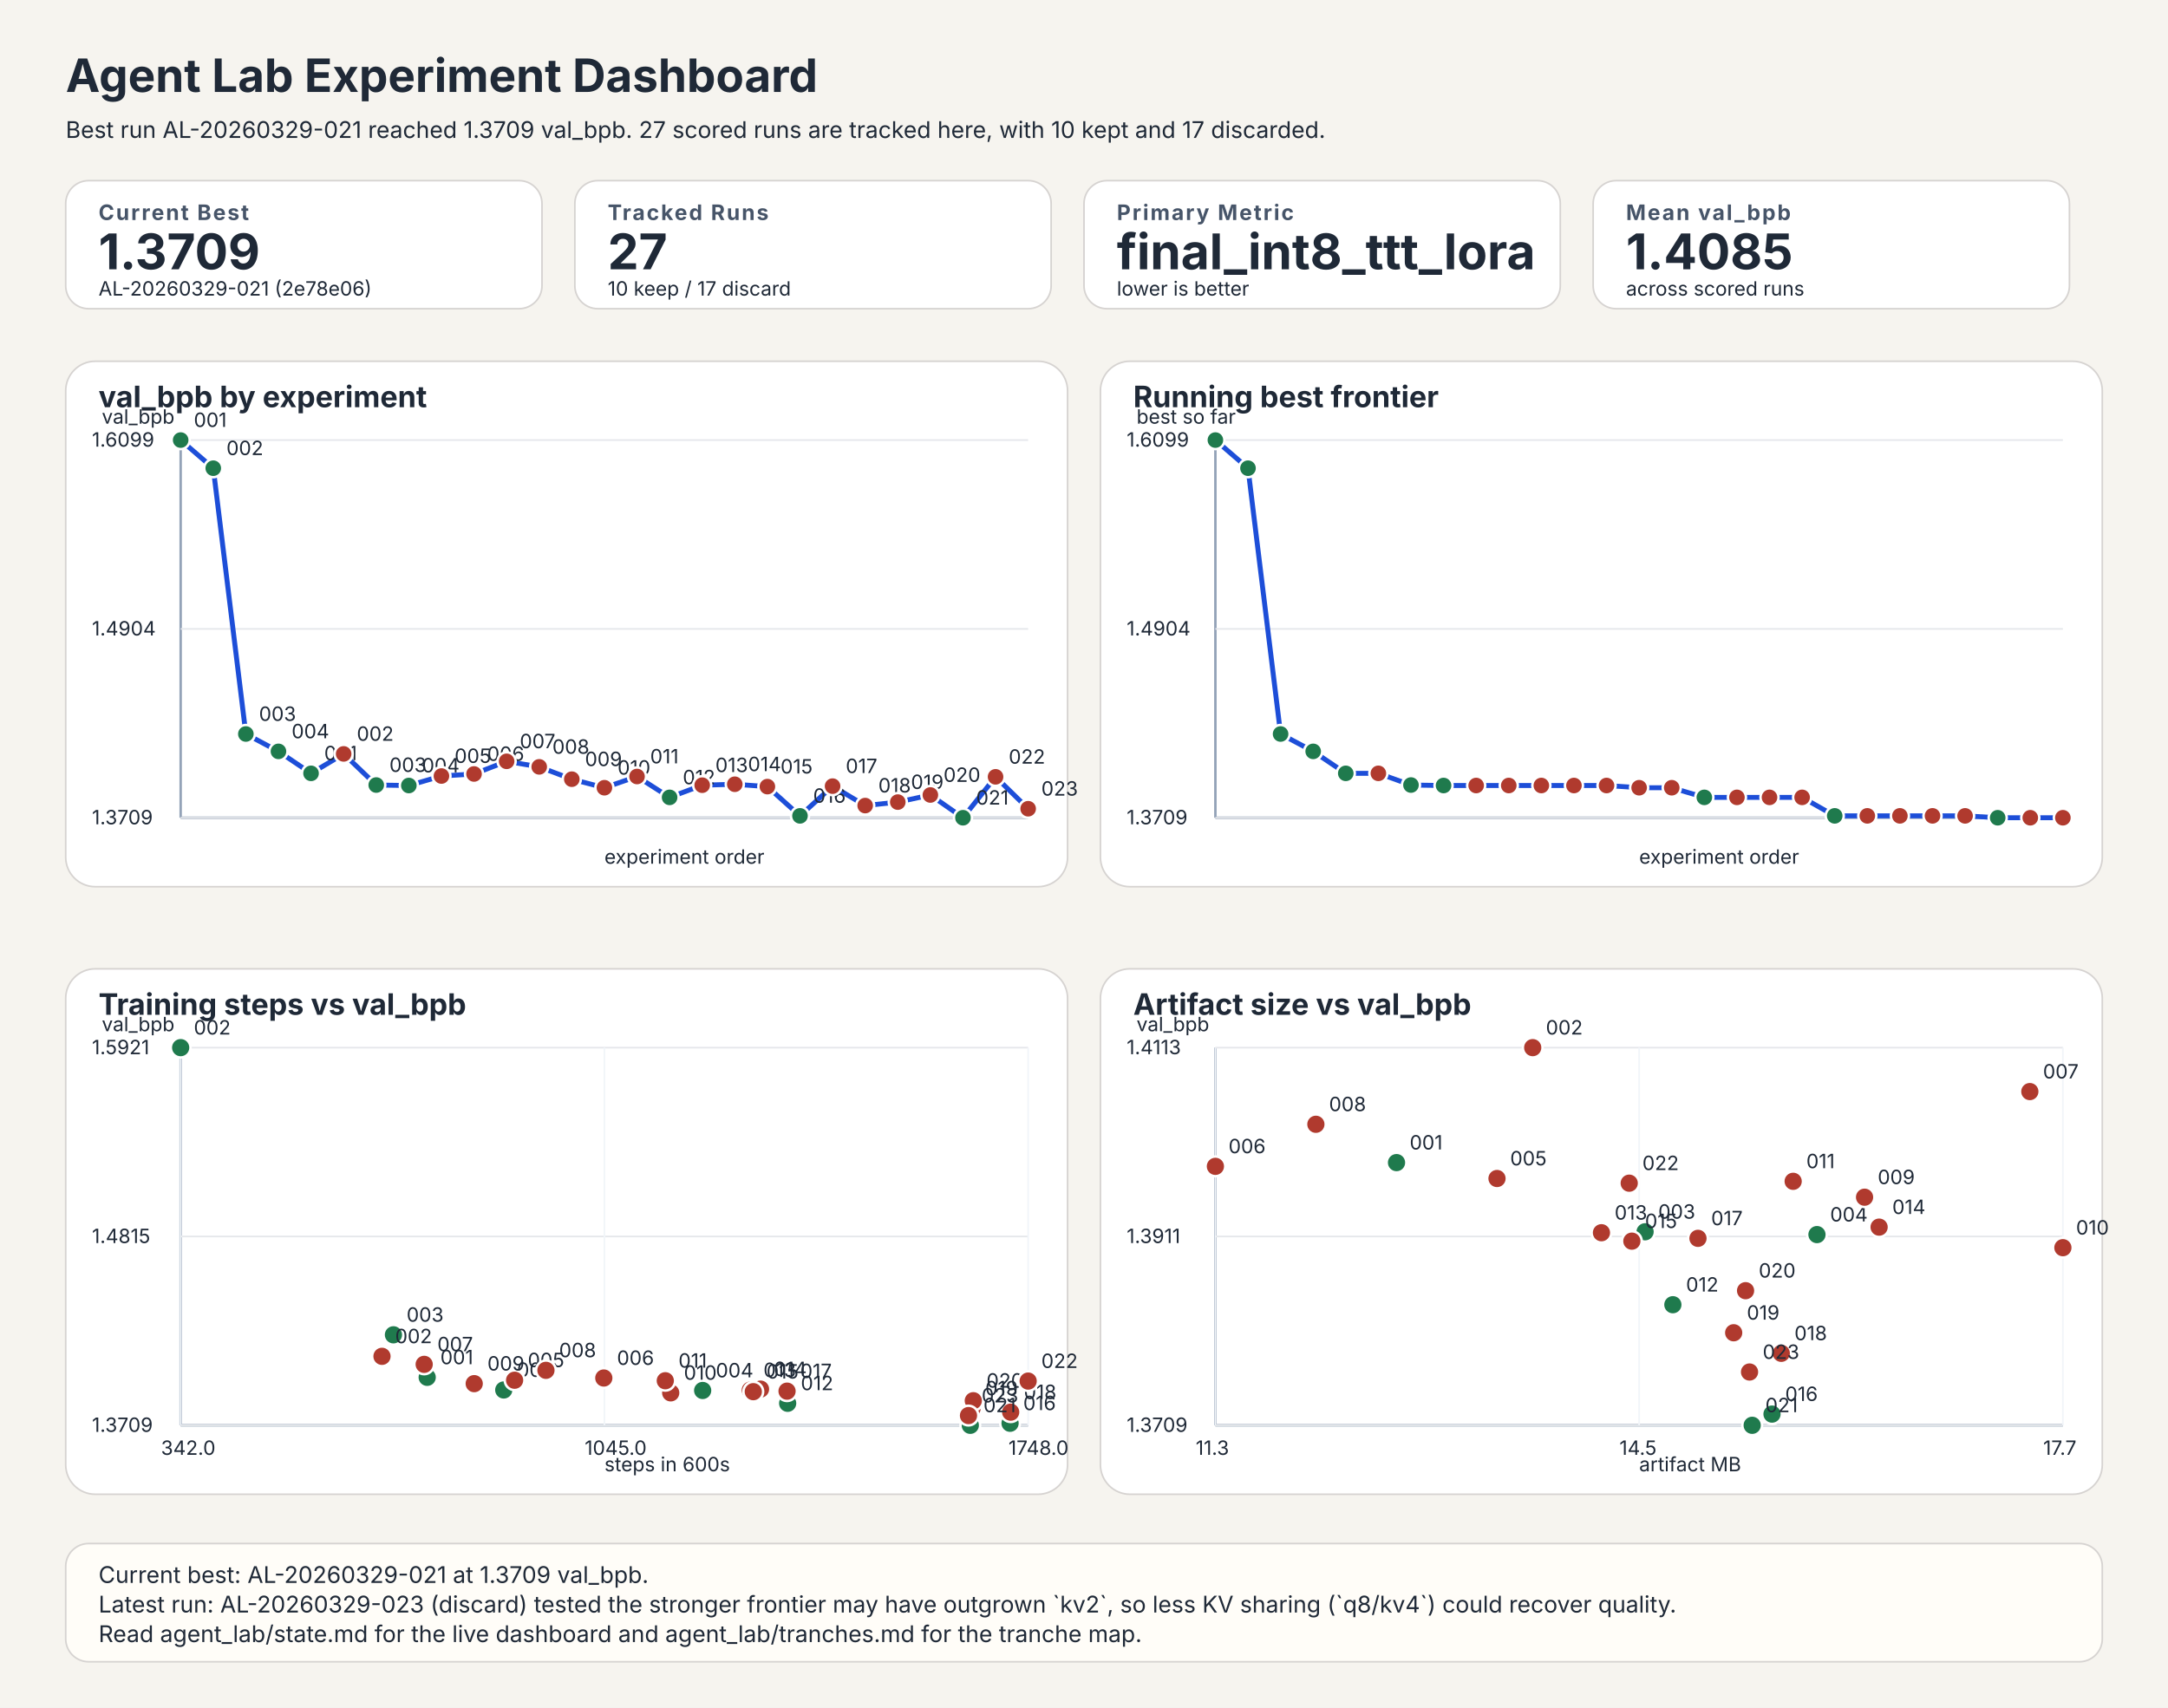
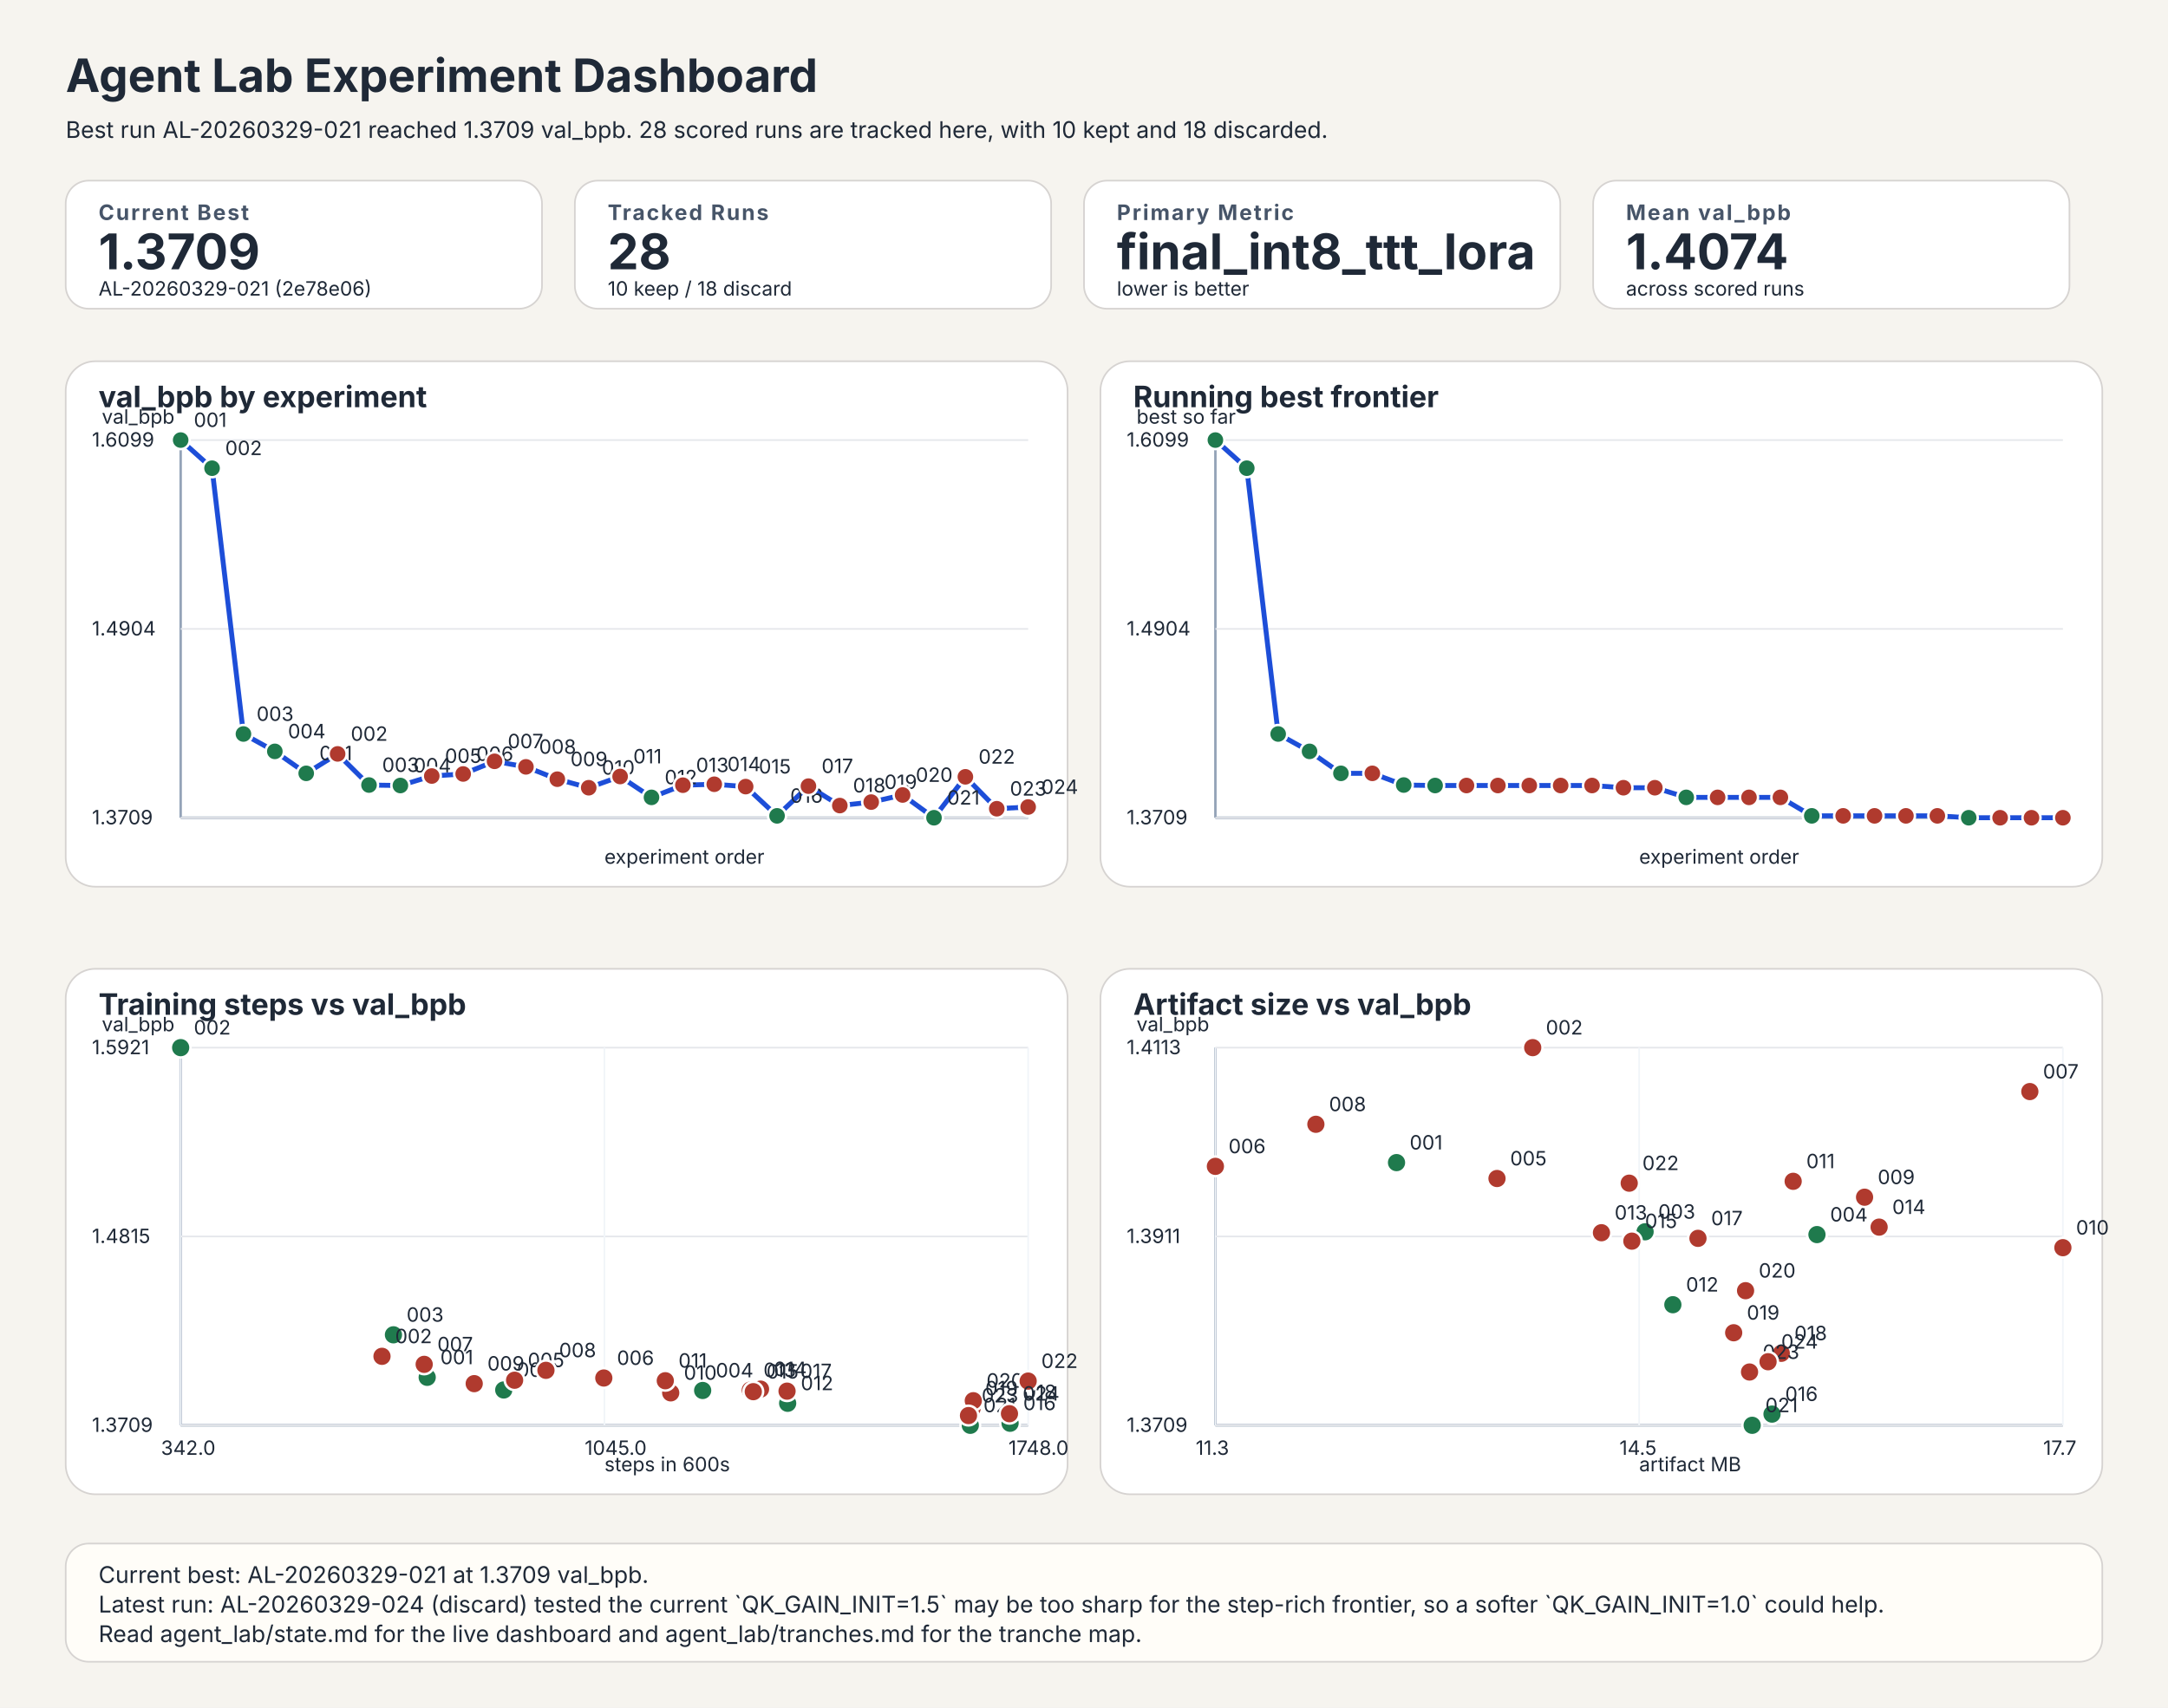
<svg xmlns="http://www.w3.org/2000/svg" width="1320" height="1040" viewBox="0 0 1320 1040">
  <rect width="100%" height="100%" fill="#f6f4ef" />
  <style>text{font-family:ui-sans-serif,system-ui,-apple-system,BlinkMacSystemFont,"Segoe UI",sans-serif;fill:#1f2937}.small{font-size:12px}.body{font-size:14px}.label{font-size:15px;font-weight:600}.title{font-size:28px;font-weight:700}.cardtitle{font-size:13px;font-weight:700;letter-spacing:.08em;text-transform:uppercase;fill:#475569}.metric{font-size:30px;font-weight:700}.paneltitle{font-size:18px;font-weight:700}</style>
  <text x="40" y="56" class="title">Agent Lab Experiment Dashboard</text>
-   <text x="40" y="84" class="body">Best run AL-20260329-021 reached 1.3709 val_bpb. 27 scored runs are tracked here, with 10 kept and 17 discarded.</text>
+   <text x="40" y="84" class="body">Best run AL-20260329-021 reached 1.3709 val_bpb. 28 scored runs are tracked here, with 10 kept and 18 discarded.</text>
  <rect x="40" y="110" width="290" height="78" rx="14" fill="#ffffff" stroke="#d6d3d1" />
  <text x="60" y="134" class="cardtitle">Current Best</text>
  <text x="60" y="164" class="metric">1.3709</text>
  <text x="60" y="180" class="small">AL-20260329-021 (2e78e06)</text>
  <rect x="350" y="110" width="290" height="78" rx="14" fill="#ffffff" stroke="#d6d3d1" />
  <text x="370" y="134" class="cardtitle">Tracked Runs</text>
-   <text x="370" y="164" class="metric">27</text>
-   <text x="370" y="180" class="small">10 keep / 17 discard</text>
+   <text x="370" y="164" class="metric">28</text>
+   <text x="370" y="180" class="small">10 keep / 18 discard</text>
  <rect x="660" y="110" width="290" height="78" rx="14" fill="#ffffff" stroke="#d6d3d1" />
  <text x="680" y="134" class="cardtitle">Primary Metric</text>
  <text x="680" y="164" class="metric">final_int8_ttt_lora</text>
  <text x="680" y="180" class="small">lower is better</text>
  <rect x="970" y="110" width="290" height="78" rx="14" fill="#ffffff" stroke="#d6d3d1" />
  <text x="990" y="134" class="cardtitle">Mean val_bpb</text>
-   <text x="990" y="164" class="metric">1.4085</text>
+   <text x="990" y="164" class="metric">1.4074</text>
  <text x="990" y="180" class="small">across scored runs</text>
  <rect x="40" y="220" width="610" height="320" rx="18" fill="#ffffff" stroke="#d6d3d1" />
  <text x="60" y="248" class="paneltitle">val_bpb by experiment</text>
  <line x1="110" y1="498" x2="626" y2="498" stroke="#94a3b8" stroke-width="1.5" />
  <line x1="110" y1="498" x2="110" y2="268" stroke="#94a3b8" stroke-width="1.5" />
  <text x="368.00" y="526.00" class="small">experiment order</text>
  <text x="62.00" y="258.00" class="small">val_bpb</text>
  <line x1="110" y1="498.00" x2="626" y2="498.00" stroke="#e5e7eb" stroke-width="1" />
  <text x="56.00" y="502.00" class="small">1.3709</text>
  <line x1="110" y1="383.00" x2="626" y2="383.00" stroke="#e5e7eb" stroke-width="1" />
  <text x="56.00" y="387.00" class="small">1.4904</text>
  <line x1="110" y1="268.00" x2="626" y2="268.00" stroke="#e5e7eb" stroke-width="1" />
  <text x="56.00" y="272.00" class="small">1.6099</text>
-   <polyline fill="none" stroke="#1d4ed8" stroke-width="3" points="110.00,268.00 129.85,285.13 149.69,447.00 169.54,457.58 189.38,470.96 209.23,459.12 229.08,478.08 248.92,478.37 268.77,472.59 288.62,471.34 308.46,463.64 328.31,467.01 348.15,474.52 368.00,479.72 387.85,472.88 407.69,485.59 427.54,478.18 447.38,477.60 467.23,479.04 487.08,496.85 506.92,478.75 526.77,490.59 546.62,488.47 566.46,484.14 586.31,498.00 606.15,473.08 626.00,492.51" />
+   <polyline fill="none" stroke="#1d4ed8" stroke-width="3" points="110.00,268.00 129.11,285.13 148.22,447.00 167.33,457.58 186.44,470.96 205.56,459.12 224.67,478.08 243.78,478.37 262.89,472.59 282.00,471.34 301.11,463.64 320.22,467.01 339.33,474.52 358.44,479.72 377.56,472.88 396.67,485.59 415.78,478.18 434.89,477.60 454.00,479.04 473.11,496.85 492.22,478.75 511.33,490.59 530.44,488.47 549.56,484.14 568.67,498.00 587.78,473.08 606.89,492.51 626.00,491.46" />
  <circle cx="110.00" cy="268.00" r="5.5" fill="#1f7a4d" stroke="#ffffff" stroke-width="1.5" />
  <text x="118.00" y="260.00" class="small">001</text>
-   <circle cx="129.85" cy="285.13" r="5.5" fill="#1f7a4d" stroke="#ffffff" stroke-width="1.5" />
-   <text x="137.85" y="277.13" class="small">002</text>
-   <circle cx="149.69" cy="447.00" r="5.5" fill="#1f7a4d" stroke="#ffffff" stroke-width="1.5" />
-   <text x="157.69" y="439.00" class="small">003</text>
-   <circle cx="169.54" cy="457.58" r="5.5" fill="#1f7a4d" stroke="#ffffff" stroke-width="1.5" />
-   <text x="177.54" y="449.58" class="small">004</text>
-   <circle cx="189.38" cy="470.96" r="5.5" fill="#1f7a4d" stroke="#ffffff" stroke-width="1.5" />
-   <text x="197.38" y="462.96" class="small">001</text>
-   <circle cx="209.23" cy="459.12" r="5.5" fill="#b03a2e" stroke="#ffffff" stroke-width="1.5" />
-   <text x="217.23" y="451.12" class="small">002</text>
-   <circle cx="229.08" cy="478.08" r="5.5" fill="#1f7a4d" stroke="#ffffff" stroke-width="1.5" />
-   <text x="237.08" y="470.08" class="small">003</text>
-   <circle cx="248.92" cy="478.37" r="5.5" fill="#1f7a4d" stroke="#ffffff" stroke-width="1.5" />
-   <text x="256.92" y="470.37" class="small">004</text>
-   <circle cx="268.77" cy="472.59" r="5.5" fill="#b03a2e" stroke="#ffffff" stroke-width="1.5" />
-   <text x="276.77" y="464.59" class="small">005</text>
-   <circle cx="288.62" cy="471.34" r="5.5" fill="#b03a2e" stroke="#ffffff" stroke-width="1.5" />
-   <text x="296.62" y="463.34" class="small">006</text>
-   <circle cx="308.46" cy="463.64" r="5.5" fill="#b03a2e" stroke="#ffffff" stroke-width="1.5" />
-   <text x="316.46" y="455.64" class="small">007</text>
-   <circle cx="328.31" cy="467.01" r="5.5" fill="#b03a2e" stroke="#ffffff" stroke-width="1.5" />
-   <text x="336.31" y="459.01" class="small">008</text>
-   <circle cx="348.15" cy="474.52" r="5.5" fill="#b03a2e" stroke="#ffffff" stroke-width="1.5" />
-   <text x="356.15" y="466.52" class="small">009</text>
-   <circle cx="368.00" cy="479.72" r="5.5" fill="#b03a2e" stroke="#ffffff" stroke-width="1.5" />
-   <text x="376.00" y="471.72" class="small">010</text>
-   <circle cx="387.85" cy="472.88" r="5.5" fill="#b03a2e" stroke="#ffffff" stroke-width="1.5" />
-   <text x="395.85" y="464.88" class="small">011</text>
-   <circle cx="407.69" cy="485.59" r="5.5" fill="#1f7a4d" stroke="#ffffff" stroke-width="1.5" />
-   <text x="415.69" y="477.59" class="small">012</text>
-   <circle cx="427.54" cy="478.18" r="5.5" fill="#b03a2e" stroke="#ffffff" stroke-width="1.5" />
-   <text x="435.54" y="470.18" class="small">013</text>
-   <circle cx="447.38" cy="477.60" r="5.5" fill="#b03a2e" stroke="#ffffff" stroke-width="1.5" />
-   <text x="455.38" y="469.60" class="small">014</text>
-   <circle cx="467.23" cy="479.04" r="5.5" fill="#b03a2e" stroke="#ffffff" stroke-width="1.5" />
-   <text x="475.23" y="471.04" class="small">015</text>
-   <circle cx="487.08" cy="496.85" r="5.5" fill="#1f7a4d" stroke="#ffffff" stroke-width="1.5" />
-   <text x="495.08" y="488.85" class="small">016</text>
-   <circle cx="506.92" cy="478.75" r="5.5" fill="#b03a2e" stroke="#ffffff" stroke-width="1.5" />
-   <text x="514.92" y="470.75" class="small">017</text>
-   <circle cx="526.77" cy="490.59" r="5.5" fill="#b03a2e" stroke="#ffffff" stroke-width="1.5" />
-   <text x="534.77" y="482.59" class="small">018</text>
-   <circle cx="546.62" cy="488.47" r="5.5" fill="#b03a2e" stroke="#ffffff" stroke-width="1.5" />
-   <text x="554.62" y="480.47" class="small">019</text>
-   <circle cx="566.46" cy="484.14" r="5.5" fill="#b03a2e" stroke="#ffffff" stroke-width="1.5" />
-   <text x="574.46" y="476.14" class="small">020</text>
-   <circle cx="586.31" cy="498.00" r="5.5" fill="#1f7a4d" stroke="#ffffff" stroke-width="1.5" />
-   <text x="594.31" y="490.00" class="small">021</text>
-   <circle cx="606.15" cy="473.08" r="5.5" fill="#b03a2e" stroke="#ffffff" stroke-width="1.5" />
-   <text x="614.15" y="465.08" class="small">022</text>
-   <circle cx="626.00" cy="492.51" r="5.5" fill="#b03a2e" stroke="#ffffff" stroke-width="1.5" />
-   <text x="634.00" y="484.51" class="small">023</text>
+   <circle cx="129.11" cy="285.13" r="5.5" fill="#1f7a4d" stroke="#ffffff" stroke-width="1.5" />
+   <text x="137.11" y="277.13" class="small">002</text>
+   <circle cx="148.22" cy="447.00" r="5.5" fill="#1f7a4d" stroke="#ffffff" stroke-width="1.5" />
+   <text x="156.22" y="439.00" class="small">003</text>
+   <circle cx="167.33" cy="457.58" r="5.5" fill="#1f7a4d" stroke="#ffffff" stroke-width="1.5" />
+   <text x="175.33" y="449.58" class="small">004</text>
+   <circle cx="186.44" cy="470.96" r="5.5" fill="#1f7a4d" stroke="#ffffff" stroke-width="1.5" />
+   <text x="194.44" y="462.96" class="small">001</text>
+   <circle cx="205.56" cy="459.12" r="5.5" fill="#b03a2e" stroke="#ffffff" stroke-width="1.5" />
+   <text x="213.56" y="451.12" class="small">002</text>
+   <circle cx="224.67" cy="478.08" r="5.5" fill="#1f7a4d" stroke="#ffffff" stroke-width="1.5" />
+   <text x="232.67" y="470.08" class="small">003</text>
+   <circle cx="243.78" cy="478.37" r="5.5" fill="#1f7a4d" stroke="#ffffff" stroke-width="1.5" />
+   <text x="251.78" y="470.37" class="small">004</text>
+   <circle cx="262.89" cy="472.59" r="5.5" fill="#b03a2e" stroke="#ffffff" stroke-width="1.5" />
+   <text x="270.89" y="464.59" class="small">005</text>
+   <circle cx="282.00" cy="471.34" r="5.5" fill="#b03a2e" stroke="#ffffff" stroke-width="1.5" />
+   <text x="290.00" y="463.34" class="small">006</text>
+   <circle cx="301.11" cy="463.64" r="5.5" fill="#b03a2e" stroke="#ffffff" stroke-width="1.5" />
+   <text x="309.11" y="455.64" class="small">007</text>
+   <circle cx="320.22" cy="467.01" r="5.5" fill="#b03a2e" stroke="#ffffff" stroke-width="1.5" />
+   <text x="328.22" y="459.01" class="small">008</text>
+   <circle cx="339.33" cy="474.52" r="5.5" fill="#b03a2e" stroke="#ffffff" stroke-width="1.5" />
+   <text x="347.33" y="466.52" class="small">009</text>
+   <circle cx="358.44" cy="479.72" r="5.5" fill="#b03a2e" stroke="#ffffff" stroke-width="1.5" />
+   <text x="366.44" y="471.72" class="small">010</text>
+   <circle cx="377.56" cy="472.88" r="5.5" fill="#b03a2e" stroke="#ffffff" stroke-width="1.5" />
+   <text x="385.56" y="464.88" class="small">011</text>
+   <circle cx="396.67" cy="485.59" r="5.5" fill="#1f7a4d" stroke="#ffffff" stroke-width="1.5" />
+   <text x="404.67" y="477.59" class="small">012</text>
+   <circle cx="415.78" cy="478.18" r="5.5" fill="#b03a2e" stroke="#ffffff" stroke-width="1.5" />
+   <text x="423.78" y="470.18" class="small">013</text>
+   <circle cx="434.89" cy="477.60" r="5.5" fill="#b03a2e" stroke="#ffffff" stroke-width="1.5" />
+   <text x="442.89" y="469.60" class="small">014</text>
+   <circle cx="454.00" cy="479.04" r="5.5" fill="#b03a2e" stroke="#ffffff" stroke-width="1.5" />
+   <text x="462.00" y="471.04" class="small">015</text>
+   <circle cx="473.11" cy="496.85" r="5.5" fill="#1f7a4d" stroke="#ffffff" stroke-width="1.5" />
+   <text x="481.11" y="488.85" class="small">016</text>
+   <circle cx="492.22" cy="478.75" r="5.5" fill="#b03a2e" stroke="#ffffff" stroke-width="1.5" />
+   <text x="500.22" y="470.75" class="small">017</text>
+   <circle cx="511.33" cy="490.59" r="5.5" fill="#b03a2e" stroke="#ffffff" stroke-width="1.5" />
+   <text x="519.33" y="482.59" class="small">018</text>
+   <circle cx="530.44" cy="488.47" r="5.5" fill="#b03a2e" stroke="#ffffff" stroke-width="1.5" />
+   <text x="538.44" y="480.47" class="small">019</text>
+   <circle cx="549.56" cy="484.14" r="5.5" fill="#b03a2e" stroke="#ffffff" stroke-width="1.5" />
+   <text x="557.56" y="476.14" class="small">020</text>
+   <circle cx="568.67" cy="498.00" r="5.5" fill="#1f7a4d" stroke="#ffffff" stroke-width="1.5" />
+   <text x="576.67" y="490.00" class="small">021</text>
+   <circle cx="587.78" cy="473.08" r="5.5" fill="#b03a2e" stroke="#ffffff" stroke-width="1.5" />
+   <text x="595.78" y="465.08" class="small">022</text>
+   <circle cx="606.89" cy="492.51" r="5.5" fill="#b03a2e" stroke="#ffffff" stroke-width="1.5" />
+   <text x="614.89" y="484.51" class="small">023</text>
+   <circle cx="626.00" cy="491.46" r="5.5" fill="#b03a2e" stroke="#ffffff" stroke-width="1.5" />
+   <text x="634.00" y="483.46" class="small">024</text>
  <rect x="670" y="220" width="610" height="320" rx="18" fill="#ffffff" stroke="#d6d3d1" />
  <text x="690" y="248" class="paneltitle">Running best frontier</text>
  <line x1="740" y1="498" x2="1256" y2="498" stroke="#94a3b8" stroke-width="1.5" />
  <line x1="740" y1="498" x2="740" y2="268" stroke="#94a3b8" stroke-width="1.5" />
  <text x="998.00" y="526.00" class="small">experiment order</text>
  <text x="692.00" y="258.00" class="small">best so far</text>
  <line x1="740" y1="498.00" x2="1256" y2="498.00" stroke="#e5e7eb" stroke-width="1" />
  <text x="686.00" y="502.00" class="small">1.3709</text>
  <line x1="740" y1="383.00" x2="1256" y2="383.00" stroke="#e5e7eb" stroke-width="1" />
  <text x="686.00" y="387.00" class="small">1.4904</text>
  <line x1="740" y1="268.00" x2="1256" y2="268.00" stroke="#e5e7eb" stroke-width="1" />
  <text x="686.00" y="272.00" class="small">1.6099</text>
-   <polyline fill="none" stroke="#1d4ed8" stroke-width="3" points="740.00,268.00 759.85,285.13 779.69,447.00 799.54,457.58 819.38,470.96 839.23,470.96 859.08,478.08 878.92,478.37 898.77,478.37 918.62,478.37 938.46,478.37 958.31,478.37 978.15,478.37 998.00,479.72 1017.85,479.72 1037.69,485.59 1057.54,485.59 1077.38,485.59 1097.23,485.59 1117.08,496.85 1136.92,496.85 1156.77,496.85 1176.62,496.85 1196.46,496.85 1216.31,498.00 1236.15,498.00 1256.00,498.00" />
+   <polyline fill="none" stroke="#1d4ed8" stroke-width="3" points="740.00,268.00 759.11,285.13 778.22,447.00 797.33,457.58 816.44,470.96 835.56,470.96 854.67,478.08 873.78,478.37 892.89,478.37 912.00,478.37 931.11,478.37 950.22,478.37 969.33,478.37 988.44,479.72 1007.56,479.72 1026.67,485.59 1045.78,485.59 1064.89,485.59 1084.00,485.59 1103.11,496.85 1122.22,496.85 1141.33,496.85 1160.44,496.85 1179.56,496.85 1198.67,498.00 1217.78,498.00 1236.89,498.00 1256.00,498.00" />
  <circle cx="740.00" cy="268.00" r="5.5" fill="#1f7a4d" stroke="#ffffff" stroke-width="1.5" />
-   <circle cx="759.85" cy="285.13" r="5.5" fill="#1f7a4d" stroke="#ffffff" stroke-width="1.5" />
-   <circle cx="779.69" cy="447.00" r="5.5" fill="#1f7a4d" stroke="#ffffff" stroke-width="1.5" />
-   <circle cx="799.54" cy="457.58" r="5.5" fill="#1f7a4d" stroke="#ffffff" stroke-width="1.5" />
-   <circle cx="819.38" cy="470.96" r="5.5" fill="#1f7a4d" stroke="#ffffff" stroke-width="1.5" />
-   <circle cx="839.23" cy="470.96" r="5.5" fill="#b03a2e" stroke="#ffffff" stroke-width="1.5" />
-   <circle cx="859.08" cy="478.08" r="5.5" fill="#1f7a4d" stroke="#ffffff" stroke-width="1.5" />
-   <circle cx="878.92" cy="478.37" r="5.5" fill="#1f7a4d" stroke="#ffffff" stroke-width="1.5" />
-   <circle cx="898.77" cy="478.37" r="5.5" fill="#b03a2e" stroke="#ffffff" stroke-width="1.5" />
-   <circle cx="918.62" cy="478.37" r="5.5" fill="#b03a2e" stroke="#ffffff" stroke-width="1.5" />
-   <circle cx="938.46" cy="478.37" r="5.5" fill="#b03a2e" stroke="#ffffff" stroke-width="1.5" />
-   <circle cx="958.31" cy="478.37" r="5.5" fill="#b03a2e" stroke="#ffffff" stroke-width="1.5" />
-   <circle cx="978.15" cy="478.37" r="5.5" fill="#b03a2e" stroke="#ffffff" stroke-width="1.5" />
-   <circle cx="998.00" cy="479.72" r="5.5" fill="#b03a2e" stroke="#ffffff" stroke-width="1.5" />
-   <circle cx="1017.85" cy="479.72" r="5.5" fill="#b03a2e" stroke="#ffffff" stroke-width="1.5" />
-   <circle cx="1037.69" cy="485.59" r="5.5" fill="#1f7a4d" stroke="#ffffff" stroke-width="1.5" />
-   <circle cx="1057.54" cy="485.59" r="5.5" fill="#b03a2e" stroke="#ffffff" stroke-width="1.5" />
-   <circle cx="1077.38" cy="485.59" r="5.5" fill="#b03a2e" stroke="#ffffff" stroke-width="1.5" />
-   <circle cx="1097.23" cy="485.59" r="5.5" fill="#b03a2e" stroke="#ffffff" stroke-width="1.5" />
-   <circle cx="1117.08" cy="496.85" r="5.5" fill="#1f7a4d" stroke="#ffffff" stroke-width="1.5" />
-   <circle cx="1136.92" cy="496.85" r="5.5" fill="#b03a2e" stroke="#ffffff" stroke-width="1.5" />
-   <circle cx="1156.77" cy="496.85" r="5.5" fill="#b03a2e" stroke="#ffffff" stroke-width="1.5" />
-   <circle cx="1176.62" cy="496.85" r="5.5" fill="#b03a2e" stroke="#ffffff" stroke-width="1.5" />
-   <circle cx="1196.46" cy="496.85" r="5.5" fill="#b03a2e" stroke="#ffffff" stroke-width="1.5" />
-   <circle cx="1216.31" cy="498.00" r="5.5" fill="#1f7a4d" stroke="#ffffff" stroke-width="1.5" />
-   <circle cx="1236.15" cy="498.00" r="5.5" fill="#b03a2e" stroke="#ffffff" stroke-width="1.5" />
+   <circle cx="759.11" cy="285.13" r="5.5" fill="#1f7a4d" stroke="#ffffff" stroke-width="1.5" />
+   <circle cx="778.22" cy="447.00" r="5.5" fill="#1f7a4d" stroke="#ffffff" stroke-width="1.5" />
+   <circle cx="797.33" cy="457.58" r="5.5" fill="#1f7a4d" stroke="#ffffff" stroke-width="1.5" />
+   <circle cx="816.44" cy="470.96" r="5.5" fill="#1f7a4d" stroke="#ffffff" stroke-width="1.5" />
+   <circle cx="835.56" cy="470.96" r="5.5" fill="#b03a2e" stroke="#ffffff" stroke-width="1.5" />
+   <circle cx="854.67" cy="478.08" r="5.5" fill="#1f7a4d" stroke="#ffffff" stroke-width="1.5" />
+   <circle cx="873.78" cy="478.37" r="5.5" fill="#1f7a4d" stroke="#ffffff" stroke-width="1.5" />
+   <circle cx="892.89" cy="478.37" r="5.5" fill="#b03a2e" stroke="#ffffff" stroke-width="1.5" />
+   <circle cx="912.00" cy="478.37" r="5.5" fill="#b03a2e" stroke="#ffffff" stroke-width="1.5" />
+   <circle cx="931.11" cy="478.37" r="5.5" fill="#b03a2e" stroke="#ffffff" stroke-width="1.5" />
+   <circle cx="950.22" cy="478.37" r="5.5" fill="#b03a2e" stroke="#ffffff" stroke-width="1.5" />
+   <circle cx="969.33" cy="478.37" r="5.5" fill="#b03a2e" stroke="#ffffff" stroke-width="1.5" />
+   <circle cx="988.44" cy="479.72" r="5.5" fill="#b03a2e" stroke="#ffffff" stroke-width="1.5" />
+   <circle cx="1007.56" cy="479.72" r="5.5" fill="#b03a2e" stroke="#ffffff" stroke-width="1.5" />
+   <circle cx="1026.67" cy="485.59" r="5.5" fill="#1f7a4d" stroke="#ffffff" stroke-width="1.5" />
+   <circle cx="1045.78" cy="485.59" r="5.5" fill="#b03a2e" stroke="#ffffff" stroke-width="1.5" />
+   <circle cx="1064.89" cy="485.59" r="5.5" fill="#b03a2e" stroke="#ffffff" stroke-width="1.5" />
+   <circle cx="1084.00" cy="485.59" r="5.5" fill="#b03a2e" stroke="#ffffff" stroke-width="1.5" />
+   <circle cx="1103.11" cy="496.85" r="5.5" fill="#1f7a4d" stroke="#ffffff" stroke-width="1.5" />
+   <circle cx="1122.22" cy="496.85" r="5.5" fill="#b03a2e" stroke="#ffffff" stroke-width="1.5" />
+   <circle cx="1141.33" cy="496.85" r="5.5" fill="#b03a2e" stroke="#ffffff" stroke-width="1.5" />
+   <circle cx="1160.44" cy="496.85" r="5.5" fill="#b03a2e" stroke="#ffffff" stroke-width="1.5" />
+   <circle cx="1179.56" cy="496.85" r="5.5" fill="#b03a2e" stroke="#ffffff" stroke-width="1.5" />
+   <circle cx="1198.67" cy="498.00" r="5.5" fill="#1f7a4d" stroke="#ffffff" stroke-width="1.5" />
+   <circle cx="1217.78" cy="498.00" r="5.5" fill="#b03a2e" stroke="#ffffff" stroke-width="1.5" />
+   <circle cx="1236.89" cy="498.00" r="5.5" fill="#b03a2e" stroke="#ffffff" stroke-width="1.5" />
  <circle cx="1256.00" cy="498.00" r="5.5" fill="#b03a2e" stroke="#ffffff" stroke-width="1.5" />
  <rect x="40" y="590" width="610" height="320" rx="18" fill="#ffffff" stroke="#d6d3d1" />
  <text x="60" y="618" class="paneltitle">Training steps vs val_bpb</text>
  <line x1="110" y1="868" x2="626" y2="868" stroke="#94a3b8" stroke-width="1.5" />
  <line x1="110" y1="868" x2="110" y2="638" stroke="#94a3b8" stroke-width="1.5" />
  <text x="368.00" y="896.00" class="small">steps in 600s</text>
  <text x="62.00" y="628.00" class="small">val_bpb</text>
  <line x1="110" y1="868.00" x2="626" y2="868.00" stroke="#e5e7eb" stroke-width="1" />
  <text x="56.00" y="872.00" class="small">1.3709</text>
  <line x1="110" y1="753.00" x2="626" y2="753.00" stroke="#e5e7eb" stroke-width="1" />
  <text x="56.00" y="757.00" class="small">1.4815</text>
  <line x1="110" y1="638.00" x2="626" y2="638.00" stroke="#e5e7eb" stroke-width="1" />
  <text x="56.00" y="642.00" class="small">1.5921</text>
  <line x1="110.00" y1="868" x2="110.00" y2="638" stroke="#f1f5f9" stroke-width="1" />
  <text x="98.00" y="886.00" class="small">342.0</text>
  <line x1="368.00" y1="868" x2="368.00" y2="638" stroke="#f1f5f9" stroke-width="1" />
  <text x="356.00" y="886.00" class="small">1045.0</text>
  <line x1="626.00" y1="868" x2="626.00" y2="638" stroke="#f1f5f9" stroke-width="1" />
  <text x="614.00" y="886.00" class="small">1748.0</text>
  <circle cx="110.00" cy="638.00" r="6" fill="#1f7a4d" stroke="#ffffff" stroke-width="1.5" />
  <text x="118.00" y="630.00" class="small">002</text>
  <circle cx="239.55" cy="812.89" r="6" fill="#1f7a4d" stroke="#ffffff" stroke-width="1.5" />
  <text x="247.55" y="804.89" class="small">003</text>
  <circle cx="260.10" cy="838.78" r="6" fill="#1f7a4d" stroke="#ffffff" stroke-width="1.5" />
  <text x="268.10" y="830.78" class="small">001</text>
  <circle cx="232.58" cy="825.99" r="6" fill="#b03a2e" stroke="#ffffff" stroke-width="1.5" />
  <text x="240.58" y="817.99" class="small">002</text>
  <circle cx="306.71" cy="846.48" r="6" fill="#1f7a4d" stroke="#ffffff" stroke-width="1.5" />
  <text x="314.71" y="838.48" class="small">003</text>
  <circle cx="427.82" cy="846.79" r="6" fill="#1f7a4d" stroke="#ffffff" stroke-width="1.5" />
  <text x="435.82" y="838.79" class="small">004</text>
  <circle cx="313.32" cy="840.55" r="6" fill="#b03a2e" stroke="#ffffff" stroke-width="1.5" />
  <text x="321.32" y="832.55" class="small">005</text>
  <circle cx="367.63" cy="839.20" r="6" fill="#b03a2e" stroke="#ffffff" stroke-width="1.5" />
  <text x="375.63" y="831.20" class="small">006</text>
  <circle cx="258.27" cy="830.88" r="6" fill="#b03a2e" stroke="#ffffff" stroke-width="1.5" />
  <text x="266.27" y="822.88" class="small">007</text>
  <circle cx="332.40" cy="834.52" r="6" fill="#b03a2e" stroke="#ffffff" stroke-width="1.5" />
  <text x="340.40" y="826.52" class="small">008</text>
  <circle cx="288.73" cy="842.63" r="6" fill="#b03a2e" stroke="#ffffff" stroke-width="1.5" />
  <text x="296.73" y="834.63" class="small">009</text>
  <circle cx="408.37" cy="848.24" r="6" fill="#b03a2e" stroke="#ffffff" stroke-width="1.5" />
  <text x="416.37" y="840.24" class="small">010</text>
  <circle cx="405.07" cy="840.86" r="6" fill="#b03a2e" stroke="#ffffff" stroke-width="1.5" />
  <text x="413.07" y="832.86" class="small">011</text>
  <circle cx="479.57" cy="854.59" r="6" fill="#1f7a4d" stroke="#ffffff" stroke-width="1.5" />
  <text x="487.57" y="846.59" class="small">012</text>
  <circle cx="456.81" cy="846.58" r="6" fill="#b03a2e" stroke="#ffffff" stroke-width="1.5" />
  <text x="464.81" y="838.58" class="small">013</text>
  <circle cx="463.05" cy="845.96" r="6" fill="#b03a2e" stroke="#ffffff" stroke-width="1.5" />
  <text x="471.05" y="837.96" class="small">014</text>
  <circle cx="458.65" cy="847.52" r="6" fill="#b03a2e" stroke="#ffffff" stroke-width="1.5" />
  <text x="466.65" y="839.52" class="small">015</text>
  <circle cx="614.99" cy="866.75" r="6" fill="#1f7a4d" stroke="#ffffff" stroke-width="1.5" />
  <text x="622.99" y="858.75" class="small">016</text>
  <circle cx="479.20" cy="847.20" r="6" fill="#b03a2e" stroke="#ffffff" stroke-width="1.5" />
  <text x="487.20" y="839.20" class="small">017</text>
  <circle cx="615.36" cy="859.99" r="6" fill="#b03a2e" stroke="#ffffff" stroke-width="1.5" />
  <text x="623.36" y="851.99" class="small">018</text>
  <circle cx="591.87" cy="857.71" r="6" fill="#b03a2e" stroke="#ffffff" stroke-width="1.5" />
  <text x="599.87" y="849.71" class="small">019</text>
  <circle cx="592.60" cy="853.03" r="6" fill="#b03a2e" stroke="#ffffff" stroke-width="1.5" />
  <text x="600.60" y="845.03" class="small">020</text>
  <circle cx="590.77" cy="868.00" r="6" fill="#1f7a4d" stroke="#ffffff" stroke-width="1.5" />
  <text x="598.77" y="860.00" class="small">021</text>
  <circle cx="626.00" cy="841.07" r="6" fill="#b03a2e" stroke="#ffffff" stroke-width="1.5" />
  <text x="634.00" y="833.07" class="small">022</text>
  <circle cx="589.67" cy="862.07" r="6" fill="#b03a2e" stroke="#ffffff" stroke-width="1.5" />
  <text x="597.67" y="854.07" class="small">023</text>
+   <circle cx="614.62" cy="860.93" r="6" fill="#b03a2e" stroke="#ffffff" stroke-width="1.5" />
+   <text x="622.62" y="852.93" class="small">024</text>
  <rect x="670" y="590" width="610" height="320" rx="18" fill="#ffffff" stroke="#d6d3d1" />
  <text x="690" y="618" class="paneltitle">Artifact size vs val_bpb</text>
  <line x1="740" y1="868" x2="1256" y2="868" stroke="#94a3b8" stroke-width="1.5" />
  <line x1="740" y1="868" x2="740" y2="638" stroke="#94a3b8" stroke-width="1.5" />
  <text x="998.00" y="896.00" class="small">artifact MB</text>
  <text x="692.00" y="628.00" class="small">val_bpb</text>
  <line x1="740" y1="868.00" x2="1256" y2="868.00" stroke="#e5e7eb" stroke-width="1" />
  <text x="686.00" y="872.00" class="small">1.3709</text>
  <line x1="740" y1="753.00" x2="1256" y2="753.00" stroke="#e5e7eb" stroke-width="1" />
  <text x="686.00" y="757.00" class="small">1.3911</text>
  <line x1="740" y1="638.00" x2="1256" y2="638.00" stroke="#e5e7eb" stroke-width="1" />
  <text x="686.00" y="642.00" class="small">1.4113</text>
  <line x1="740.00" y1="868" x2="740.00" y2="638" stroke="#f1f5f9" stroke-width="1" />
  <text x="728.00" y="886.00" class="small">11.3</text>
  <line x1="998.00" y1="868" x2="998.00" y2="638" stroke="#f1f5f9" stroke-width="1" />
  <text x="986.00" y="886.00" class="small">14.5</text>
  <line x1="1256.00" y1="868" x2="1256.00" y2="638" stroke="#f1f5f9" stroke-width="1" />
  <text x="1244.00" y="886.00" class="small">17.7</text>
  <circle cx="850.28" cy="708.02" r="6" fill="#1f7a4d" stroke="#ffffff" stroke-width="1.5" />
  <text x="858.28" y="700.02" class="small">001</text>
  <circle cx="933.20" cy="638.00" r="6" fill="#b03a2e" stroke="#ffffff" stroke-width="1.5" />
  <text x="941.20" y="630.00" class="small">002</text>
  <circle cx="1001.62" cy="750.15" r="6" fill="#1f7a4d" stroke="#ffffff" stroke-width="1.5" />
  <text x="1009.62" y="742.15" class="small">003</text>
  <circle cx="1106.27" cy="751.86" r="6" fill="#1f7a4d" stroke="#ffffff" stroke-width="1.5" />
  <text x="1114.27" y="743.86" class="small">004</text>
  <circle cx="911.46" cy="717.70" r="6" fill="#b03a2e" stroke="#ffffff" stroke-width="1.5" />
  <text x="919.46" y="709.70" class="small">005</text>
  <circle cx="740.00" cy="710.30" r="6" fill="#b03a2e" stroke="#ffffff" stroke-width="1.5" />
  <text x="748.00" y="702.30" class="small">006</text>
  <circle cx="1235.88" cy="664.76" r="6" fill="#b03a2e" stroke="#ffffff" stroke-width="1.5" />
  <text x="1243.88" y="656.76" class="small">007</text>
  <circle cx="801.18" cy="684.68" r="6" fill="#b03a2e" stroke="#ffffff" stroke-width="1.5" />
  <text x="809.18" y="676.68" class="small">008</text>
  <circle cx="1135.25" cy="729.09" r="6" fill="#b03a2e" stroke="#ffffff" stroke-width="1.5" />
  <text x="1143.25" y="721.09" class="small">009</text>
  <circle cx="1256.00" cy="759.83" r="6" fill="#b03a2e" stroke="#ffffff" stroke-width="1.5" />
  <text x="1264.00" y="751.83" class="small">010</text>
  <circle cx="1091.78" cy="719.41" r="6" fill="#b03a2e" stroke="#ffffff" stroke-width="1.5" />
  <text x="1099.78" y="711.41" class="small">011</text>
  <circle cx="1018.53" cy="794.56" r="6" fill="#1f7a4d" stroke="#ffffff" stroke-width="1.5" />
  <text x="1026.53" y="786.56" class="small">012</text>
  <circle cx="975.06" cy="750.72" r="6" fill="#b03a2e" stroke="#ffffff" stroke-width="1.5" />
  <text x="983.06" y="742.72" class="small">013</text>
  <circle cx="1144.11" cy="747.31" r="6" fill="#b03a2e" stroke="#ffffff" stroke-width="1.5" />
  <text x="1152.11" y="739.31" class="small">014</text>
  <circle cx="993.57" cy="755.85" r="6" fill="#b03a2e" stroke="#ffffff" stroke-width="1.5" />
  <text x="1001.57" y="747.85" class="small">015</text>
  <circle cx="1078.90" cy="861.17" r="6" fill="#1f7a4d" stroke="#ffffff" stroke-width="1.5" />
  <text x="1086.90" y="853.17" class="small">016</text>
  <circle cx="1033.82" cy="754.14" r="6" fill="#b03a2e" stroke="#ffffff" stroke-width="1.5" />
  <text x="1041.82" y="746.14" class="small">017</text>
  <circle cx="1084.54" cy="824.16" r="6" fill="#b03a2e" stroke="#ffffff" stroke-width="1.5" />
  <text x="1092.54" y="816.16" class="small">018</text>
  <circle cx="1055.56" cy="811.64" r="6" fill="#b03a2e" stroke="#ffffff" stroke-width="1.5" />
  <text x="1063.56" y="803.64" class="small">019</text>
  <circle cx="1062.80" cy="786.02" r="6" fill="#b03a2e" stroke="#ffffff" stroke-width="1.5" />
  <text x="1070.80" y="778.02" class="small">020</text>
  <circle cx="1066.83" cy="868.00" r="6" fill="#1f7a4d" stroke="#ffffff" stroke-width="1.5" />
  <text x="1074.83" y="860.00" class="small">021</text>
  <circle cx="991.96" cy="720.55" r="6" fill="#b03a2e" stroke="#ffffff" stroke-width="1.5" />
  <text x="999.96" y="712.55" class="small">022</text>
  <circle cx="1065.22" cy="835.55" r="6" fill="#b03a2e" stroke="#ffffff" stroke-width="1.5" />
  <text x="1073.22" y="827.55" class="small">023</text>
+   <circle cx="1076.49" cy="829.29" r="6" fill="#b03a2e" stroke="#ffffff" stroke-width="1.5" />
+   <text x="1084.49" y="821.29" class="small">024</text>
  <rect x="40" y="940" width="1240" height="72" rx="14" fill="#fffdf8" stroke="#d6d3d1" />
  <text x="60" y="964" class="body">Current best: AL-20260329-021 at 1.3709 val_bpb.</text>
-   <text x="60" y="982" class="body">Latest run: AL-20260329-023 (discard) tested the stronger frontier may have outgrown `kv2`, so less KV sharing (`q8/kv4`) could recover quality.</text>
+   <text x="60" y="982" class="body">Latest run: AL-20260329-024 (discard) tested the current `QK_GAIN_INIT=1.5` may be too sharp for the step-rich frontier, so a softer `QK_GAIN_INIT=1.0` could help.</text>
  <text x="60" y="1000" class="body">Read agent_lab/state.md for the live dashboard and agent_lab/tranches.md for the tranche map.</text>
</svg>
